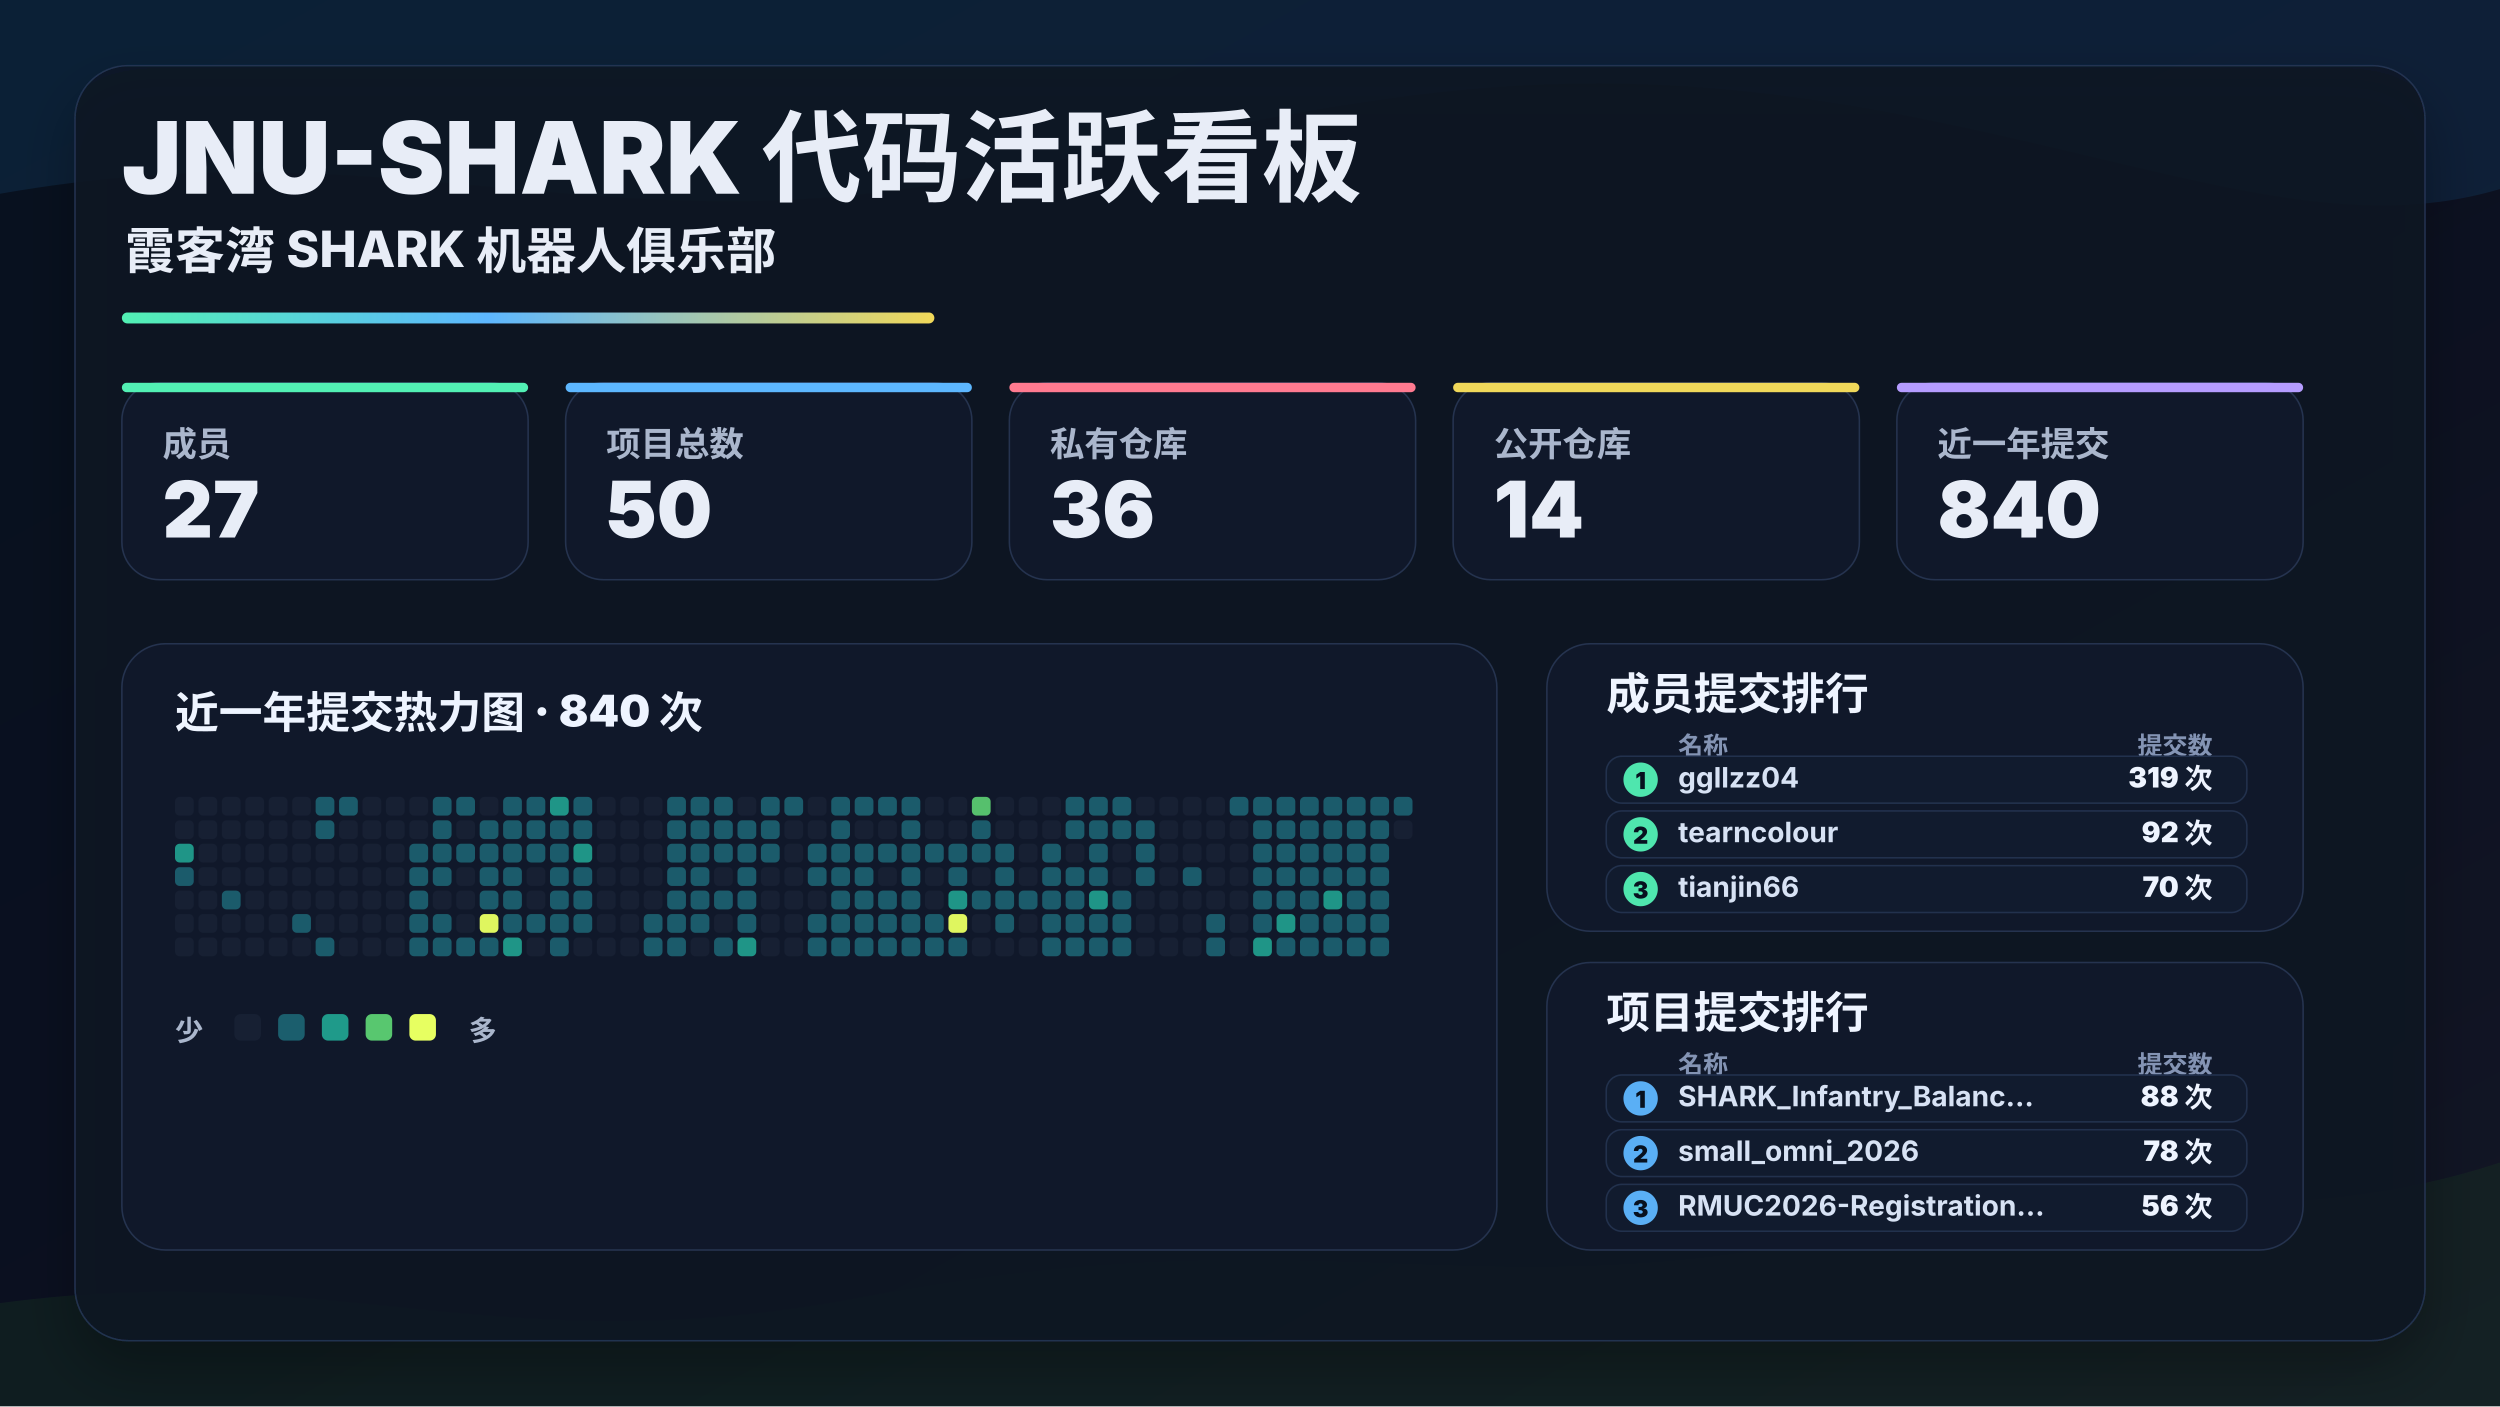
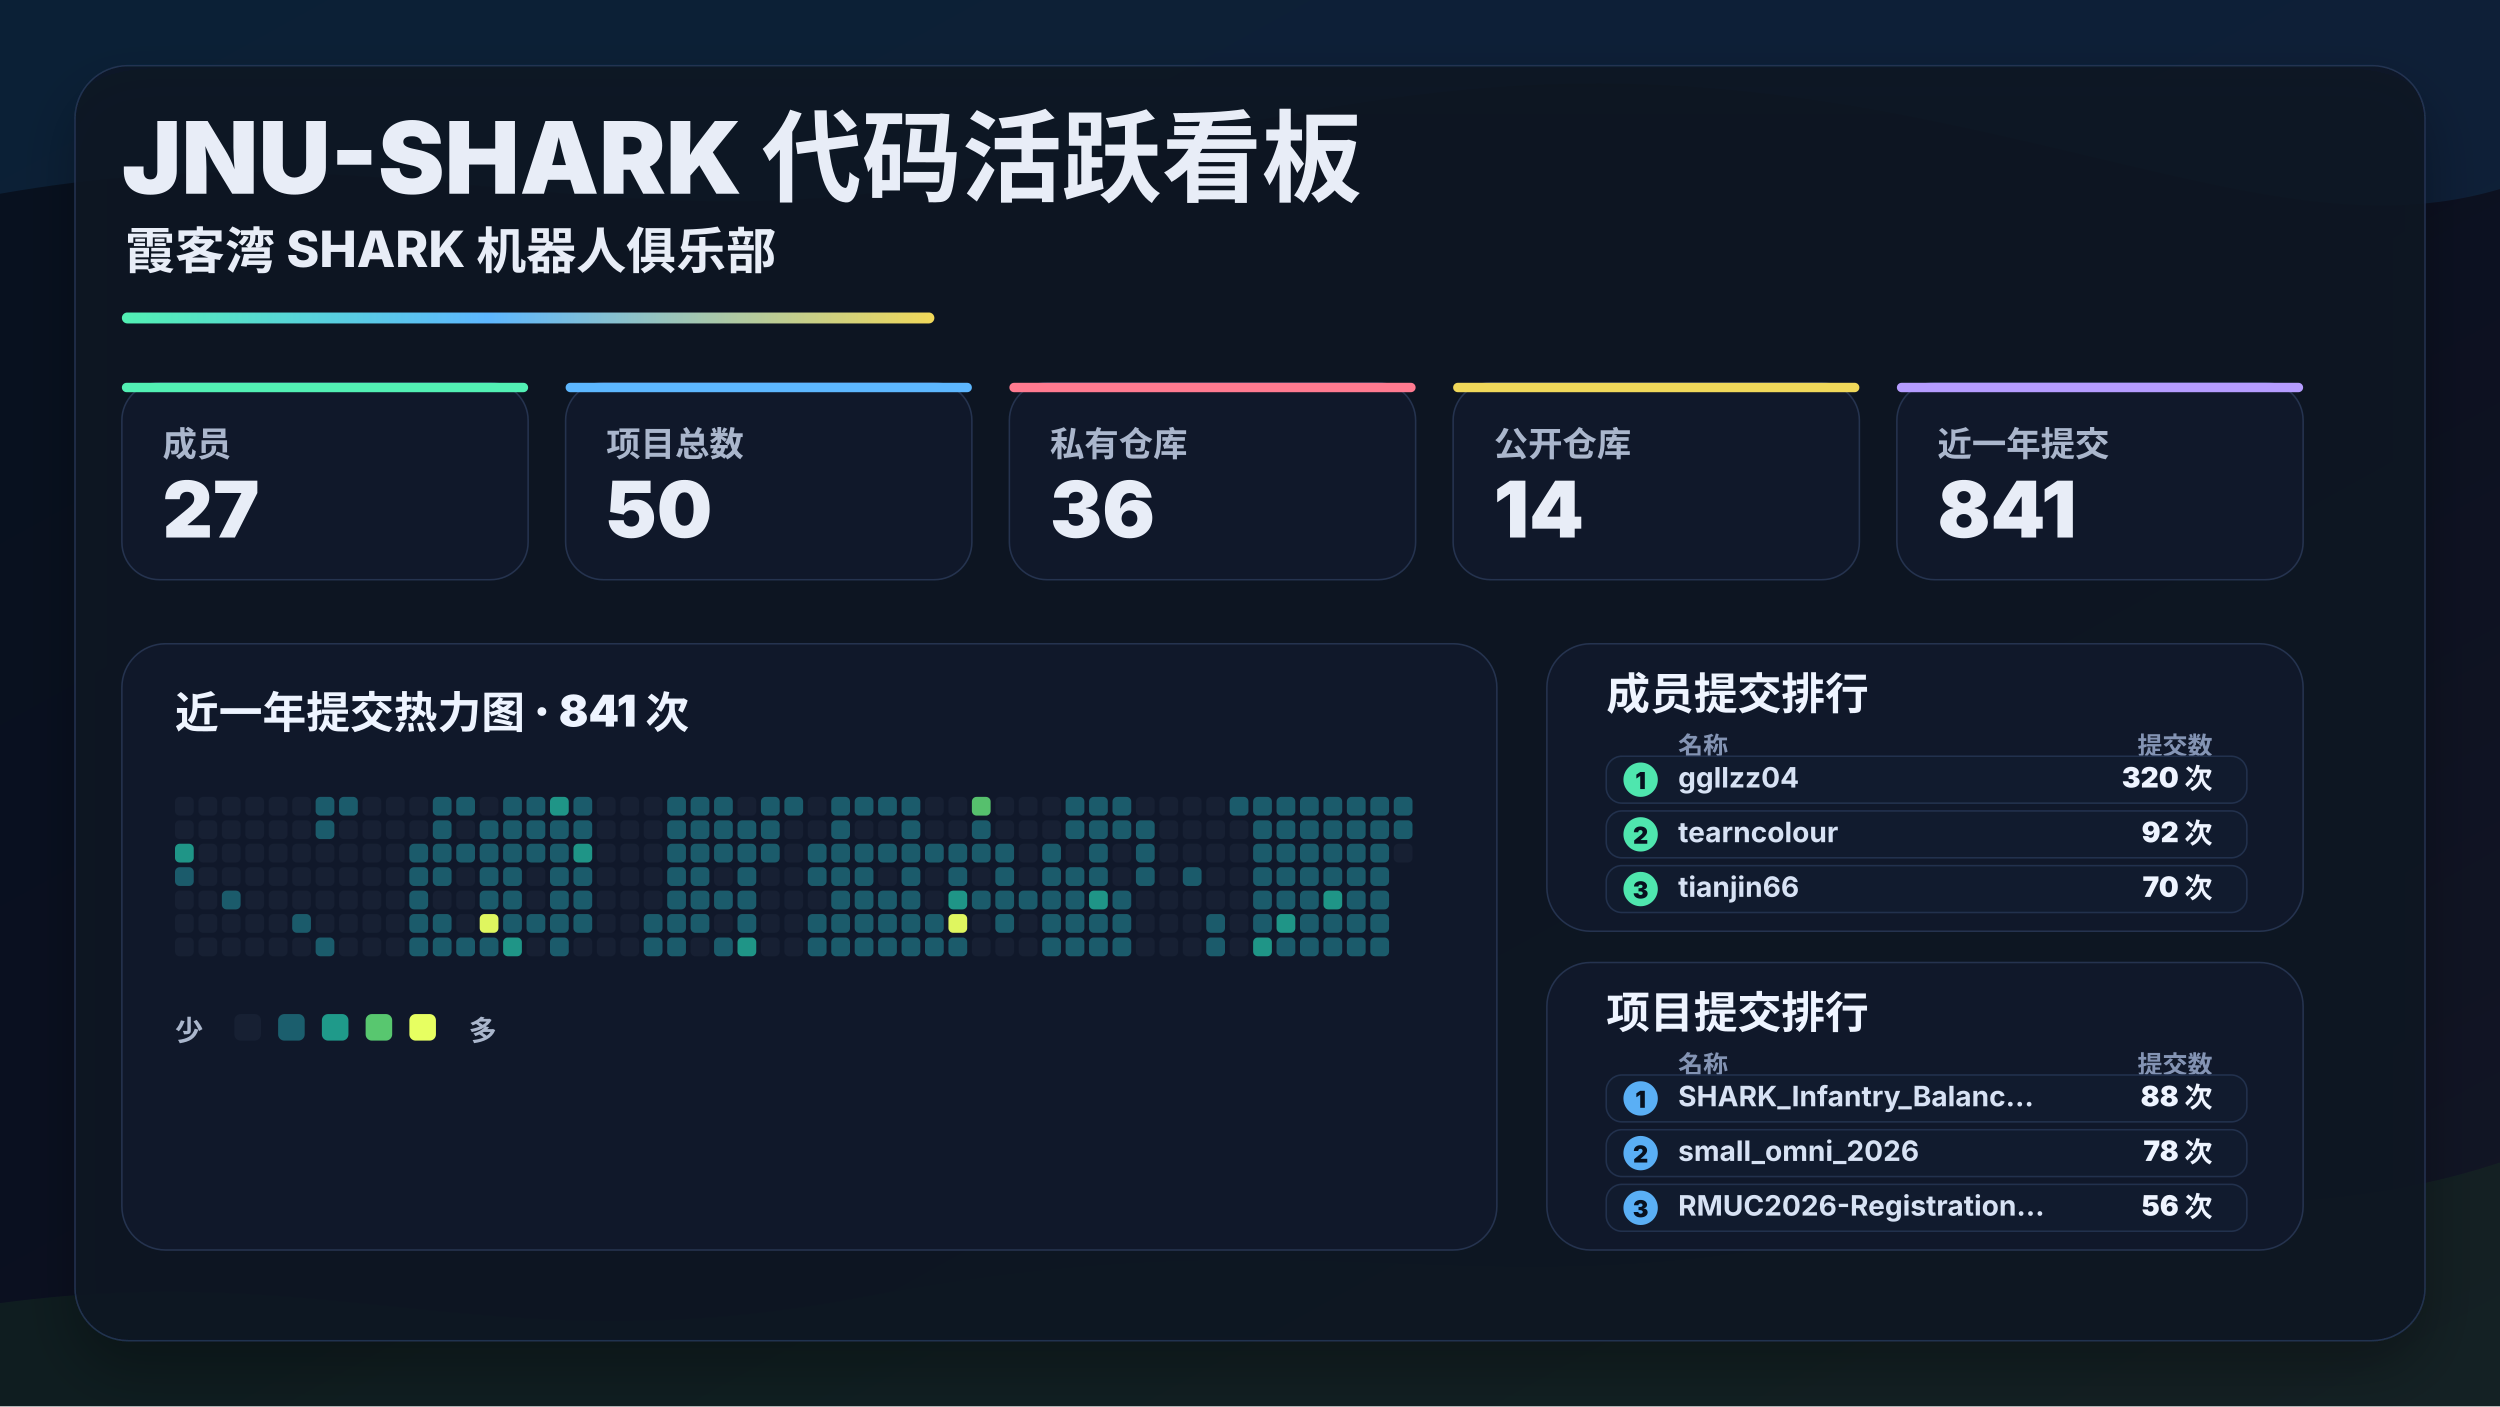
<svg xmlns="http://www.w3.org/2000/svg" width="1600" height="900" viewBox="0 0 1600 900" role="img" aria-labelledby="title desc">
  <defs>
    <linearGradient id="bg" x1="0" y1="0" x2="1" y2="1">
      <stop offset="0" stop-color="#07111f" />
      <stop offset="0.52" stop-color="#0b1020" />
      <stop offset="1" stop-color="#131625" />
    </linearGradient>
    <linearGradient id="hero" x1="0" y1="0" x2="1" y2="0">
      <stop offset="0" stop-color="#52f0b4" />
      <stop offset="0.45" stop-color="#5db7ff" />
      <stop offset="1" stop-color="#f0d85a" />
    </linearGradient>
    <filter id="softShadow" x="-10%" y="-10%" width="120%" height="120%">
      <feDropShadow dx="0" dy="18" stdDeviation="18" flood-color="#000000" flood-opacity="0.32" />
    </filter>
  </defs>
  <style>
    text { font-family: Inter, ui-sans-serif, system-ui, -apple-system, BlinkMacSystemFont, "Segoe UI", "PingFang SC", "Microsoft YaHei", sans-serif; fill: #e8edf7; }
    .title { font-size: 64px; font-weight: 900; letter-spacing: 0; }
    .subtitle { font-size: 32px; font-weight: 780; fill: #e8edf7; }
    .label { font-size: 22px; fill: #aab6cc; font-weight: 760; }
    .stat { font-size: 50px; font-weight: 900; }
    .section-title { font-size: 28px; font-weight: 860; fill: #eef4ff; }
    .table-head { font-size: 16px; fill: #8494b4; font-weight: 720; }
    .row-name { font-size: 18px; fill: #d7e2f4; font-weight: 720; }
    .row-value { font-size: 18px; fill: #eef4ff; font-weight: 860; }
    .rank { font-size: 15px; fill: #07111f; font-weight: 900; }
    .tiny { font-size: 18px; fill: #aab6cc; font-weight: 620; }
  </style>
  <rect width="1600" height="900" fill="url(#bg)" />
  <path d="M0 124 C250 80 385 160 620 114 C860 67 982 28 1220 74 C1392 108 1495 152 1600 121 L1600 0 L0 0 Z" fill="#12385c" opacity="0.38" />
  <path d="M0 834 C216 805 318 875 553 830 C835 776 935 837 1160 794 C1350 758 1464 789 1600 744 L1600 900 L0 900 Z" fill="#173622" opacity="0.36" />
  <g filter="url(#softShadow)">
    <rect x="48" y="42" width="1504" height="816" rx="34" fill="#0b1324" opacity="0.88" stroke="#263654" />
  </g>
  <text x="78" y="124" class="title">JNU-SHARK 代码活跃看板</text>
  <text x="80" y="172" class="subtitle">霞客湾 SHARK 机器人俱乐部</text>
  <rect x="78" y="200" width="520" height="7" rx="3.5" fill="url(#hero)" />
  <g>
    <rect x="78" y="245" width="260" height="126" rx="24" fill="#10182a" stroke="#25334f" />
    <rect x="78" y="245" width="260" height="6" rx="3" fill="#52f0b4" />
    <text x="104" y="292" class="label">成员</text>
    <text x="104" y="344" class="stat">27</text>
  </g>
  <g>
    <rect x="362" y="245" width="260" height="126" rx="24" fill="#10182a" stroke="#25334f" />
    <rect x="362" y="245" width="260" height="6" rx="3" fill="#5db7ff" />
    <text x="388" y="292" class="label">项目总数</text>
    <text x="388" y="344" class="stat">50</text>
  </g>
  <g>
    <rect x="646" y="245" width="260" height="126" rx="24" fill="#10182a" stroke="#25334f" />
    <rect x="646" y="245" width="260" height="6" rx="3" fill="#ff7a90" />
    <text x="672" y="292" class="label">私有仓库</text>
    <text x="672" y="344" class="stat">36</text>
  </g>
  <g>
    <rect x="930" y="245" width="260" height="126" rx="24" fill="#10182a" stroke="#25334f" />
    <rect x="930" y="245" width="260" height="6" rx="3" fill="#f0d85a" />
    <text x="956" y="292" class="label">公开仓库</text>
    <text x="956" y="344" class="stat">14</text>
  </g>
  <g>
    <rect x="1214" y="245" width="260" height="126" rx="24" fill="#10182a" stroke="#25334f" />
    <rect x="1214" y="245" width="260" height="6" rx="3" fill="#b59cff" />
    <text x="1240" y="292" class="label">近一年提交</text>
-     <text x="1240" y="344" class="stat">840</text>
+     <text x="1240" y="344" class="stat">841</text>
  </g>
  <rect x="78" y="412" width="880" height="388" rx="28" fill="#10182a" stroke="#25334f" />
-   <text x="112" y="466" class="section-title">近一年提交热力图 · 840 次</text>
+   <text x="112" y="466" class="section-title">近一年提交热力图 · 841 次</text>
  <rect x="112" y="510" width="12" height="12" rx="3" fill="#172033" opacity="0.96" />
  <rect x="112" y="525" width="12" height="12" rx="3" fill="#172033" opacity="0.96" />
  <rect x="112" y="540" width="12" height="12" rx="3" fill="#1f9a8a" opacity="0.96" />
  <rect x="112" y="555" width="12" height="12" rx="3" fill="#1b5e6d" opacity="0.96" />
  <rect x="112" y="570" width="12" height="12" rx="3" fill="#172033" opacity="0.96" />
  <rect x="112" y="585" width="12" height="12" rx="3" fill="#172033" opacity="0.96" />
  <rect x="112" y="600" width="12" height="12" rx="3" fill="#172033" opacity="0.96" />
  <rect x="127" y="510" width="12" height="12" rx="3" fill="#172033" opacity="0.96" />
  <rect x="127" y="525" width="12" height="12" rx="3" fill="#172033" opacity="0.96" />
  <rect x="127" y="540" width="12" height="12" rx="3" fill="#172033" opacity="0.96" />
  <rect x="127" y="555" width="12" height="12" rx="3" fill="#172033" opacity="0.96" />
  <rect x="127" y="570" width="12" height="12" rx="3" fill="#172033" opacity="0.96" />
  <rect x="127" y="585" width="12" height="12" rx="3" fill="#172033" opacity="0.96" />
  <rect x="127" y="600" width="12" height="12" rx="3" fill="#172033" opacity="0.96" />
  <rect x="142" y="510" width="12" height="12" rx="3" fill="#172033" opacity="0.96" />
  <rect x="142" y="525" width="12" height="12" rx="3" fill="#172033" opacity="0.96" />
  <rect x="142" y="540" width="12" height="12" rx="3" fill="#172033" opacity="0.96" />
  <rect x="142" y="555" width="12" height="12" rx="3" fill="#172033" opacity="0.96" />
  <rect x="142" y="570" width="12" height="12" rx="3" fill="#1b5e6d" opacity="0.96" />
  <rect x="142" y="585" width="12" height="12" rx="3" fill="#172033" opacity="0.96" />
  <rect x="142" y="600" width="12" height="12" rx="3" fill="#172033" opacity="0.96" />
  <rect x="157" y="510" width="12" height="12" rx="3" fill="#172033" opacity="0.96" />
  <rect x="157" y="525" width="12" height="12" rx="3" fill="#172033" opacity="0.96" />
  <rect x="157" y="540" width="12" height="12" rx="3" fill="#172033" opacity="0.96" />
  <rect x="157" y="555" width="12" height="12" rx="3" fill="#172033" opacity="0.96" />
  <rect x="157" y="570" width="12" height="12" rx="3" fill="#172033" opacity="0.96" />
  <rect x="157" y="585" width="12" height="12" rx="3" fill="#172033" opacity="0.96" />
  <rect x="157" y="600" width="12" height="12" rx="3" fill="#172033" opacity="0.96" />
  <rect x="172" y="510" width="12" height="12" rx="3" fill="#172033" opacity="0.96" />
  <rect x="172" y="525" width="12" height="12" rx="3" fill="#172033" opacity="0.96" />
  <rect x="172" y="540" width="12" height="12" rx="3" fill="#172033" opacity="0.96" />
  <rect x="172" y="555" width="12" height="12" rx="3" fill="#172033" opacity="0.96" />
  <rect x="172" y="570" width="12" height="12" rx="3" fill="#172033" opacity="0.96" />
  <rect x="172" y="585" width="12" height="12" rx="3" fill="#172033" opacity="0.96" />
  <rect x="172" y="600" width="12" height="12" rx="3" fill="#172033" opacity="0.96" />
  <rect x="187" y="510" width="12" height="12" rx="3" fill="#172033" opacity="0.96" />
  <rect x="187" y="525" width="12" height="12" rx="3" fill="#172033" opacity="0.96" />
  <rect x="187" y="540" width="12" height="12" rx="3" fill="#172033" opacity="0.96" />
  <rect x="187" y="555" width="12" height="12" rx="3" fill="#172033" opacity="0.96" />
  <rect x="187" y="570" width="12" height="12" rx="3" fill="#172033" opacity="0.96" />
  <rect x="187" y="585" width="12" height="12" rx="3" fill="#1b5e6d" opacity="0.96" />
  <rect x="187" y="600" width="12" height="12" rx="3" fill="#172033" opacity="0.96" />
  <rect x="202" y="510" width="12" height="12" rx="3" fill="#1b5e6d" opacity="0.96" />
  <rect x="202" y="525" width="12" height="12" rx="3" fill="#1b5e6d" opacity="0.96" />
  <rect x="202" y="540" width="12" height="12" rx="3" fill="#172033" opacity="0.96" />
  <rect x="202" y="555" width="12" height="12" rx="3" fill="#172033" opacity="0.96" />
  <rect x="202" y="570" width="12" height="12" rx="3" fill="#172033" opacity="0.96" />
  <rect x="202" y="585" width="12" height="12" rx="3" fill="#172033" opacity="0.96" />
  <rect x="202" y="600" width="12" height="12" rx="3" fill="#1b5e6d" opacity="0.96" />
  <rect x="217" y="510" width="12" height="12" rx="3" fill="#1b5e6d" opacity="0.96" />
  <rect x="217" y="525" width="12" height="12" rx="3" fill="#172033" opacity="0.96" />
  <rect x="217" y="540" width="12" height="12" rx="3" fill="#172033" opacity="0.96" />
  <rect x="217" y="555" width="12" height="12" rx="3" fill="#172033" opacity="0.96" />
  <rect x="217" y="570" width="12" height="12" rx="3" fill="#172033" opacity="0.96" />
  <rect x="217" y="585" width="12" height="12" rx="3" fill="#172033" opacity="0.96" />
  <rect x="217" y="600" width="12" height="12" rx="3" fill="#172033" opacity="0.96" />
  <rect x="232" y="510" width="12" height="12" rx="3" fill="#172033" opacity="0.96" />
  <rect x="232" y="525" width="12" height="12" rx="3" fill="#172033" opacity="0.96" />
  <rect x="232" y="540" width="12" height="12" rx="3" fill="#172033" opacity="0.96" />
  <rect x="232" y="555" width="12" height="12" rx="3" fill="#172033" opacity="0.96" />
  <rect x="232" y="570" width="12" height="12" rx="3" fill="#172033" opacity="0.96" />
  <rect x="232" y="585" width="12" height="12" rx="3" fill="#172033" opacity="0.96" />
  <rect x="232" y="600" width="12" height="12" rx="3" fill="#172033" opacity="0.96" />
  <rect x="247" y="510" width="12" height="12" rx="3" fill="#172033" opacity="0.96" />
  <rect x="247" y="525" width="12" height="12" rx="3" fill="#172033" opacity="0.96" />
  <rect x="247" y="540" width="12" height="12" rx="3" fill="#172033" opacity="0.96" />
  <rect x="247" y="555" width="12" height="12" rx="3" fill="#172033" opacity="0.96" />
  <rect x="247" y="570" width="12" height="12" rx="3" fill="#172033" opacity="0.96" />
  <rect x="247" y="585" width="12" height="12" rx="3" fill="#172033" opacity="0.96" />
  <rect x="247" y="600" width="12" height="12" rx="3" fill="#172033" opacity="0.96" />
  <rect x="262" y="510" width="12" height="12" rx="3" fill="#172033" opacity="0.96" />
  <rect x="262" y="525" width="12" height="12" rx="3" fill="#172033" opacity="0.96" />
  <rect x="262" y="540" width="12" height="12" rx="3" fill="#1b5e6d" opacity="0.96" />
  <rect x="262" y="555" width="12" height="12" rx="3" fill="#1b5e6d" opacity="0.96" />
  <rect x="262" y="570" width="12" height="12" rx="3" fill="#1b5e6d" opacity="0.96" />
  <rect x="262" y="585" width="12" height="12" rx="3" fill="#1b5e6d" opacity="0.96" />
  <rect x="262" y="600" width="12" height="12" rx="3" fill="#1b5e6d" opacity="0.96" />
  <rect x="277" y="510" width="12" height="12" rx="3" fill="#1b5e6d" opacity="0.96" />
  <rect x="277" y="525" width="12" height="12" rx="3" fill="#1b5e6d" opacity="0.96" />
  <rect x="277" y="540" width="12" height="12" rx="3" fill="#1b5e6d" opacity="0.96" />
  <rect x="277" y="555" width="12" height="12" rx="3" fill="#1b5e6d" opacity="0.96" />
  <rect x="277" y="570" width="12" height="12" rx="3" fill="#172033" opacity="0.96" />
  <rect x="277" y="585" width="12" height="12" rx="3" fill="#1b5e6d" opacity="0.96" />
  <rect x="277" y="600" width="12" height="12" rx="3" fill="#1b5e6d" opacity="0.96" />
  <rect x="292" y="510" width="12" height="12" rx="3" fill="#1b5e6d" opacity="0.96" />
  <rect x="292" y="525" width="12" height="12" rx="3" fill="#172033" opacity="0.96" />
  <rect x="292" y="540" width="12" height="12" rx="3" fill="#1b5e6d" opacity="0.96" />
  <rect x="292" y="555" width="12" height="12" rx="3" fill="#172033" opacity="0.96" />
  <rect x="292" y="570" width="12" height="12" rx="3" fill="#172033" opacity="0.96" />
  <rect x="292" y="585" width="12" height="12" rx="3" fill="#172033" opacity="0.96" />
  <rect x="292" y="600" width="12" height="12" rx="3" fill="#1b5e6d" opacity="0.96" />
  <rect x="307" y="510" width="12" height="12" rx="3" fill="#172033" opacity="0.96" />
  <rect x="307" y="525" width="12" height="12" rx="3" fill="#1b5e6d" opacity="0.96" />
  <rect x="307" y="540" width="12" height="12" rx="3" fill="#1b5e6d" opacity="0.96" />
  <rect x="307" y="555" width="12" height="12" rx="3" fill="#1b5e6d" opacity="0.96" />
  <rect x="307" y="570" width="12" height="12" rx="3" fill="#1b5e6d" opacity="0.96" />
  <rect x="307" y="585" width="12" height="12" rx="3" fill="#e7ff61" opacity="0.96" />
  <rect x="307" y="600" width="12" height="12" rx="3" fill="#1b5e6d" opacity="0.96" />
  <rect x="322" y="510" width="12" height="12" rx="3" fill="#1b5e6d" opacity="0.96" />
  <rect x="322" y="525" width="12" height="12" rx="3" fill="#1b5e6d" opacity="0.96" />
  <rect x="322" y="540" width="12" height="12" rx="3" fill="#1b5e6d" opacity="0.96" />
  <rect x="322" y="555" width="12" height="12" rx="3" fill="#1b5e6d" opacity="0.96" />
  <rect x="322" y="570" width="12" height="12" rx="3" fill="#1b5e6d" opacity="0.96" />
  <rect x="322" y="585" width="12" height="12" rx="3" fill="#1b5e6d" opacity="0.96" />
  <rect x="322" y="600" width="12" height="12" rx="3" fill="#1f9a8a" opacity="0.96" />
  <rect x="337" y="510" width="12" height="12" rx="3" fill="#1b5e6d" opacity="0.96" />
  <rect x="337" y="525" width="12" height="12" rx="3" fill="#1b5e6d" opacity="0.96" />
  <rect x="337" y="540" width="12" height="12" rx="3" fill="#1b5e6d" opacity="0.96" />
  <rect x="337" y="555" width="12" height="12" rx="3" fill="#172033" opacity="0.96" />
  <rect x="337" y="570" width="12" height="12" rx="3" fill="#172033" opacity="0.96" />
  <rect x="337" y="585" width="12" height="12" rx="3" fill="#1b5e6d" opacity="0.96" />
  <rect x="337" y="600" width="12" height="12" rx="3" fill="#172033" opacity="0.96" />
  <rect x="352" y="510" width="12" height="12" rx="3" fill="#1f9a8a" opacity="0.96" />
  <rect x="352" y="525" width="12" height="12" rx="3" fill="#1b5e6d" opacity="0.96" />
  <rect x="352" y="540" width="12" height="12" rx="3" fill="#1b5e6d" opacity="0.96" />
  <rect x="352" y="555" width="12" height="12" rx="3" fill="#1b5e6d" opacity="0.96" />
  <rect x="352" y="570" width="12" height="12" rx="3" fill="#1b5e6d" opacity="0.96" />
  <rect x="352" y="585" width="12" height="12" rx="3" fill="#1b5e6d" opacity="0.96" />
  <rect x="352" y="600" width="12" height="12" rx="3" fill="#1b5e6d" opacity="0.96" />
  <rect x="367" y="510" width="12" height="12" rx="3" fill="#1b5e6d" opacity="0.96" />
  <rect x="367" y="525" width="12" height="12" rx="3" fill="#1b5e6d" opacity="0.96" />
  <rect x="367" y="540" width="12" height="12" rx="3" fill="#1f9a8a" opacity="0.96" />
  <rect x="367" y="555" width="12" height="12" rx="3" fill="#1b5e6d" opacity="0.96" />
  <rect x="367" y="570" width="12" height="12" rx="3" fill="#1b5e6d" opacity="0.96" />
  <rect x="367" y="585" width="12" height="12" rx="3" fill="#1b5e6d" opacity="0.96" />
  <rect x="367" y="600" width="12" height="12" rx="3" fill="#172033" opacity="0.96" />
  <rect x="382" y="510" width="12" height="12" rx="3" fill="#172033" opacity="0.96" />
  <rect x="382" y="525" width="12" height="12" rx="3" fill="#172033" opacity="0.96" />
  <rect x="382" y="540" width="12" height="12" rx="3" fill="#172033" opacity="0.96" />
  <rect x="382" y="555" width="12" height="12" rx="3" fill="#172033" opacity="0.96" />
  <rect x="382" y="570" width="12" height="12" rx="3" fill="#172033" opacity="0.96" />
  <rect x="382" y="585" width="12" height="12" rx="3" fill="#172033" opacity="0.96" />
  <rect x="382" y="600" width="12" height="12" rx="3" fill="#172033" opacity="0.96" />
  <rect x="397" y="510" width="12" height="12" rx="3" fill="#172033" opacity="0.96" />
  <rect x="397" y="525" width="12" height="12" rx="3" fill="#172033" opacity="0.96" />
  <rect x="397" y="540" width="12" height="12" rx="3" fill="#172033" opacity="0.96" />
  <rect x="397" y="555" width="12" height="12" rx="3" fill="#172033" opacity="0.96" />
  <rect x="397" y="570" width="12" height="12" rx="3" fill="#172033" opacity="0.96" />
  <rect x="397" y="585" width="12" height="12" rx="3" fill="#172033" opacity="0.96" />
  <rect x="397" y="600" width="12" height="12" rx="3" fill="#172033" opacity="0.96" />
  <rect x="412" y="510" width="12" height="12" rx="3" fill="#172033" opacity="0.96" />
  <rect x="412" y="525" width="12" height="12" rx="3" fill="#172033" opacity="0.96" />
  <rect x="412" y="540" width="12" height="12" rx="3" fill="#172033" opacity="0.96" />
  <rect x="412" y="555" width="12" height="12" rx="3" fill="#172033" opacity="0.96" />
  <rect x="412" y="570" width="12" height="12" rx="3" fill="#172033" opacity="0.96" />
  <rect x="412" y="585" width="12" height="12" rx="3" fill="#1b5e6d" opacity="0.96" />
  <rect x="412" y="600" width="12" height="12" rx="3" fill="#1b5e6d" opacity="0.96" />
  <rect x="427" y="510" width="12" height="12" rx="3" fill="#1b5e6d" opacity="0.96" />
  <rect x="427" y="525" width="12" height="12" rx="3" fill="#1b5e6d" opacity="0.96" />
  <rect x="427" y="540" width="12" height="12" rx="3" fill="#1b5e6d" opacity="0.96" />
  <rect x="427" y="555" width="12" height="12" rx="3" fill="#1b5e6d" opacity="0.96" />
  <rect x="427" y="570" width="12" height="12" rx="3" fill="#1b5e6d" opacity="0.96" />
  <rect x="427" y="585" width="12" height="12" rx="3" fill="#1b5e6d" opacity="0.96" />
  <rect x="427" y="600" width="12" height="12" rx="3" fill="#1b5e6d" opacity="0.96" />
  <rect x="442" y="510" width="12" height="12" rx="3" fill="#1b5e6d" opacity="0.96" />
  <rect x="442" y="525" width="12" height="12" rx="3" fill="#1b5e6d" opacity="0.96" />
  <rect x="442" y="540" width="12" height="12" rx="3" fill="#1b5e6d" opacity="0.96" />
  <rect x="442" y="555" width="12" height="12" rx="3" fill="#1b5e6d" opacity="0.96" />
  <rect x="442" y="570" width="12" height="12" rx="3" fill="#1b5e6d" opacity="0.96" />
  <rect x="442" y="585" width="12" height="12" rx="3" fill="#1b5e6d" opacity="0.96" />
  <rect x="442" y="600" width="12" height="12" rx="3" fill="#172033" opacity="0.96" />
  <rect x="457" y="510" width="12" height="12" rx="3" fill="#1b5e6d" opacity="0.96" />
  <rect x="457" y="525" width="12" height="12" rx="3" fill="#1b5e6d" opacity="0.96" />
  <rect x="457" y="540" width="12" height="12" rx="3" fill="#1b5e6d" opacity="0.96" />
  <rect x="457" y="555" width="12" height="12" rx="3" fill="#172033" opacity="0.96" />
  <rect x="457" y="570" width="12" height="12" rx="3" fill="#1b5e6d" opacity="0.96" />
  <rect x="457" y="585" width="12" height="12" rx="3" fill="#172033" opacity="0.96" />
  <rect x="457" y="600" width="12" height="12" rx="3" fill="#1b5e6d" opacity="0.96" />
  <rect x="472" y="510" width="12" height="12" rx="3" fill="#172033" opacity="0.96" />
  <rect x="472" y="525" width="12" height="12" rx="3" fill="#1b5e6d" opacity="0.96" />
  <rect x="472" y="540" width="12" height="12" rx="3" fill="#1b5e6d" opacity="0.96" />
  <rect x="472" y="555" width="12" height="12" rx="3" fill="#1b5e6d" opacity="0.96" />
  <rect x="472" y="570" width="12" height="12" rx="3" fill="#1b5e6d" opacity="0.96" />
  <rect x="472" y="585" width="12" height="12" rx="3" fill="#1b5e6d" opacity="0.96" />
  <rect x="472" y="600" width="12" height="12" rx="3" fill="#1f9a8a" opacity="0.96" />
  <rect x="487" y="510" width="12" height="12" rx="3" fill="#1b5e6d" opacity="0.96" />
  <rect x="487" y="525" width="12" height="12" rx="3" fill="#1b5e6d" opacity="0.96" />
  <rect x="487" y="540" width="12" height="12" rx="3" fill="#1b5e6d" opacity="0.96" />
  <rect x="487" y="555" width="12" height="12" rx="3" fill="#172033" opacity="0.96" />
  <rect x="487" y="570" width="12" height="12" rx="3" fill="#172033" opacity="0.96" />
  <rect x="487" y="585" width="12" height="12" rx="3" fill="#172033" opacity="0.96" />
  <rect x="487" y="600" width="12" height="12" rx="3" fill="#172033" opacity="0.96" />
  <rect x="502" y="510" width="12" height="12" rx="3" fill="#1b5e6d" opacity="0.96" />
  <rect x="502" y="525" width="12" height="12" rx="3" fill="#172033" opacity="0.96" />
  <rect x="502" y="540" width="12" height="12" rx="3" fill="#172033" opacity="0.96" />
  <rect x="502" y="555" width="12" height="12" rx="3" fill="#172033" opacity="0.96" />
  <rect x="502" y="570" width="12" height="12" rx="3" fill="#172033" opacity="0.96" />
  <rect x="502" y="585" width="12" height="12" rx="3" fill="#172033" opacity="0.96" />
  <rect x="502" y="600" width="12" height="12" rx="3" fill="#172033" opacity="0.96" />
  <rect x="517" y="510" width="12" height="12" rx="3" fill="#172033" opacity="0.96" />
  <rect x="517" y="525" width="12" height="12" rx="3" fill="#172033" opacity="0.96" />
  <rect x="517" y="540" width="12" height="12" rx="3" fill="#1b5e6d" opacity="0.96" />
  <rect x="517" y="555" width="12" height="12" rx="3" fill="#1b5e6d" opacity="0.96" />
  <rect x="517" y="570" width="12" height="12" rx="3" fill="#172033" opacity="0.96" />
  <rect x="517" y="585" width="12" height="12" rx="3" fill="#1b5e6d" opacity="0.96" />
  <rect x="517" y="600" width="12" height="12" rx="3" fill="#1b5e6d" opacity="0.96" />
  <rect x="532" y="510" width="12" height="12" rx="3" fill="#1b5e6d" opacity="0.96" />
  <rect x="532" y="525" width="12" height="12" rx="3" fill="#1b5e6d" opacity="0.96" />
  <rect x="532" y="540" width="12" height="12" rx="3" fill="#1b5e6d" opacity="0.96" />
  <rect x="532" y="555" width="12" height="12" rx="3" fill="#1b5e6d" opacity="0.96" />
  <rect x="532" y="570" width="12" height="12" rx="3" fill="#1b5e6d" opacity="0.96" />
  <rect x="532" y="585" width="12" height="12" rx="3" fill="#1b5e6d" opacity="0.96" />
  <rect x="532" y="600" width="12" height="12" rx="3" fill="#1b5e6d" opacity="0.96" />
  <rect x="547" y="510" width="12" height="12" rx="3" fill="#1b5e6d" opacity="0.96" />
  <rect x="547" y="525" width="12" height="12" rx="3" fill="#172033" opacity="0.96" />
  <rect x="547" y="540" width="12" height="12" rx="3" fill="#1b5e6d" opacity="0.96" />
  <rect x="547" y="555" width="12" height="12" rx="3" fill="#1b5e6d" opacity="0.96" />
  <rect x="547" y="570" width="12" height="12" rx="3" fill="#1b5e6d" opacity="0.96" />
  <rect x="547" y="585" width="12" height="12" rx="3" fill="#1b5e6d" opacity="0.96" />
  <rect x="547" y="600" width="12" height="12" rx="3" fill="#1b5e6d" opacity="0.96" />
  <rect x="562" y="510" width="12" height="12" rx="3" fill="#1b5e6d" opacity="0.96" />
  <rect x="562" y="525" width="12" height="12" rx="3" fill="#172033" opacity="0.96" />
  <rect x="562" y="540" width="12" height="12" rx="3" fill="#1b5e6d" opacity="0.96" />
  <rect x="562" y="555" width="12" height="12" rx="3" fill="#172033" opacity="0.96" />
  <rect x="562" y="570" width="12" height="12" rx="3" fill="#1b5e6d" opacity="0.96" />
  <rect x="562" y="585" width="12" height="12" rx="3" fill="#1b5e6d" opacity="0.96" />
  <rect x="562" y="600" width="12" height="12" rx="3" fill="#1b5e6d" opacity="0.96" />
  <rect x="577" y="510" width="12" height="12" rx="3" fill="#1b5e6d" opacity="0.96" />
  <rect x="577" y="525" width="12" height="12" rx="3" fill="#1b5e6d" opacity="0.96" />
  <rect x="577" y="540" width="12" height="12" rx="3" fill="#1b5e6d" opacity="0.96" />
  <rect x="577" y="555" width="12" height="12" rx="3" fill="#1b5e6d" opacity="0.96" />
  <rect x="577" y="570" width="12" height="12" rx="3" fill="#1b5e6d" opacity="0.96" />
  <rect x="577" y="585" width="12" height="12" rx="3" fill="#1b5e6d" opacity="0.96" />
  <rect x="577" y="600" width="12" height="12" rx="3" fill="#1b5e6d" opacity="0.96" />
  <rect x="592" y="510" width="12" height="12" rx="3" fill="#172033" opacity="0.96" />
  <rect x="592" y="525" width="12" height="12" rx="3" fill="#172033" opacity="0.96" />
  <rect x="592" y="540" width="12" height="12" rx="3" fill="#1b5e6d" opacity="0.96" />
  <rect x="592" y="555" width="12" height="12" rx="3" fill="#172033" opacity="0.96" />
  <rect x="592" y="570" width="12" height="12" rx="3" fill="#172033" opacity="0.96" />
  <rect x="592" y="585" width="12" height="12" rx="3" fill="#1b5e6d" opacity="0.96" />
  <rect x="592" y="600" width="12" height="12" rx="3" fill="#1b5e6d" opacity="0.96" />
  <rect x="607" y="510" width="12" height="12" rx="3" fill="#172033" opacity="0.96" />
  <rect x="607" y="525" width="12" height="12" rx="3" fill="#172033" opacity="0.96" />
  <rect x="607" y="540" width="12" height="12" rx="3" fill="#1b5e6d" opacity="0.96" />
  <rect x="607" y="555" width="12" height="12" rx="3" fill="#1b5e6d" opacity="0.96" />
  <rect x="607" y="570" width="12" height="12" rx="3" fill="#1f9a8a" opacity="0.96" />
  <rect x="607" y="585" width="12" height="12" rx="3" fill="#e7ff61" opacity="0.96" />
  <rect x="607" y="600" width="12" height="12" rx="3" fill="#1b5e6d" opacity="0.96" />
  <rect x="622" y="510" width="12" height="12" rx="3" fill="#58c76f" opacity="0.96" />
  <rect x="622" y="525" width="12" height="12" rx="3" fill="#1b5e6d" opacity="0.96" />
  <rect x="622" y="540" width="12" height="12" rx="3" fill="#1b5e6d" opacity="0.96" />
  <rect x="622" y="555" width="12" height="12" rx="3" fill="#172033" opacity="0.96" />
  <rect x="622" y="570" width="12" height="12" rx="3" fill="#1b5e6d" opacity="0.96" />
  <rect x="622" y="585" width="12" height="12" rx="3" fill="#172033" opacity="0.96" />
  <rect x="622" y="600" width="12" height="12" rx="3" fill="#172033" opacity="0.96" />
  <rect x="637" y="510" width="12" height="12" rx="3" fill="#172033" opacity="0.96" />
  <rect x="637" y="525" width="12" height="12" rx="3" fill="#172033" opacity="0.96" />
  <rect x="637" y="540" width="12" height="12" rx="3" fill="#1b5e6d" opacity="0.96" />
  <rect x="637" y="555" width="12" height="12" rx="3" fill="#1b5e6d" opacity="0.96" />
  <rect x="637" y="570" width="12" height="12" rx="3" fill="#1b5e6d" opacity="0.96" />
  <rect x="637" y="585" width="12" height="12" rx="3" fill="#1b5e6d" opacity="0.96" />
  <rect x="637" y="600" width="12" height="12" rx="3" fill="#172033" opacity="0.96" />
  <rect x="652" y="510" width="12" height="12" rx="3" fill="#172033" opacity="0.96" />
  <rect x="652" y="525" width="12" height="12" rx="3" fill="#172033" opacity="0.96" />
  <rect x="652" y="540" width="12" height="12" rx="3" fill="#172033" opacity="0.96" />
  <rect x="652" y="555" width="12" height="12" rx="3" fill="#172033" opacity="0.96" />
  <rect x="652" y="570" width="12" height="12" rx="3" fill="#1b5e6d" opacity="0.96" />
  <rect x="652" y="585" width="12" height="12" rx="3" fill="#172033" opacity="0.96" />
  <rect x="652" y="600" width="12" height="12" rx="3" fill="#172033" opacity="0.96" />
  <rect x="667" y="510" width="12" height="12" rx="3" fill="#172033" opacity="0.96" />
  <rect x="667" y="525" width="12" height="12" rx="3" fill="#172033" opacity="0.96" />
  <rect x="667" y="540" width="12" height="12" rx="3" fill="#1b5e6d" opacity="0.96" />
  <rect x="667" y="555" width="12" height="12" rx="3" fill="#1b5e6d" opacity="0.96" />
  <rect x="667" y="570" width="12" height="12" rx="3" fill="#1b5e6d" opacity="0.96" />
  <rect x="667" y="585" width="12" height="12" rx="3" fill="#1b5e6d" opacity="0.96" />
  <rect x="667" y="600" width="12" height="12" rx="3" fill="#1b5e6d" opacity="0.96" />
  <rect x="682" y="510" width="12" height="12" rx="3" fill="#1b5e6d" opacity="0.96" />
  <rect x="682" y="525" width="12" height="12" rx="3" fill="#1b5e6d" opacity="0.96" />
  <rect x="682" y="540" width="12" height="12" rx="3" fill="#172033" opacity="0.96" />
  <rect x="682" y="555" width="12" height="12" rx="3" fill="#1b5e6d" opacity="0.96" />
  <rect x="682" y="570" width="12" height="12" rx="3" fill="#1b5e6d" opacity="0.96" />
  <rect x="682" y="585" width="12" height="12" rx="3" fill="#1b5e6d" opacity="0.96" />
  <rect x="682" y="600" width="12" height="12" rx="3" fill="#1b5e6d" opacity="0.96" />
  <rect x="697" y="510" width="12" height="12" rx="3" fill="#1b5e6d" opacity="0.96" />
  <rect x="697" y="525" width="12" height="12" rx="3" fill="#1b5e6d" opacity="0.96" />
  <rect x="697" y="540" width="12" height="12" rx="3" fill="#1b5e6d" opacity="0.96" />
  <rect x="697" y="555" width="12" height="12" rx="3" fill="#1b5e6d" opacity="0.96" />
  <rect x="697" y="570" width="12" height="12" rx="3" fill="#1f9a8a" opacity="0.96" />
  <rect x="697" y="585" width="12" height="12" rx="3" fill="#1b5e6d" opacity="0.96" />
  <rect x="697" y="600" width="12" height="12" rx="3" fill="#1b5e6d" opacity="0.96" />
  <rect x="712" y="510" width="12" height="12" rx="3" fill="#1b5e6d" opacity="0.96" />
  <rect x="712" y="525" width="12" height="12" rx="3" fill="#1b5e6d" opacity="0.96" />
  <rect x="712" y="540" width="12" height="12" rx="3" fill="#172033" opacity="0.96" />
  <rect x="712" y="555" width="12" height="12" rx="3" fill="#172033" opacity="0.96" />
  <rect x="712" y="570" width="12" height="12" rx="3" fill="#1b5e6d" opacity="0.96" />
  <rect x="712" y="585" width="12" height="12" rx="3" fill="#1b5e6d" opacity="0.96" />
  <rect x="712" y="600" width="12" height="12" rx="3" fill="#1b5e6d" opacity="0.96" />
  <rect x="727" y="510" width="12" height="12" rx="3" fill="#172033" opacity="0.96" />
  <rect x="727" y="525" width="12" height="12" rx="3" fill="#1b5e6d" opacity="0.96" />
  <rect x="727" y="540" width="12" height="12" rx="3" fill="#1b5e6d" opacity="0.96" />
  <rect x="727" y="555" width="12" height="12" rx="3" fill="#1b5e6d" opacity="0.96" />
  <rect x="727" y="570" width="12" height="12" rx="3" fill="#172033" opacity="0.96" />
  <rect x="727" y="585" width="12" height="12" rx="3" fill="#172033" opacity="0.96" />
  <rect x="727" y="600" width="12" height="12" rx="3" fill="#172033" opacity="0.96" />
  <rect x="742" y="510" width="12" height="12" rx="3" fill="#172033" opacity="0.96" />
  <rect x="742" y="525" width="12" height="12" rx="3" fill="#172033" opacity="0.96" />
  <rect x="742" y="540" width="12" height="12" rx="3" fill="#172033" opacity="0.96" />
  <rect x="742" y="555" width="12" height="12" rx="3" fill="#172033" opacity="0.96" />
  <rect x="742" y="570" width="12" height="12" rx="3" fill="#172033" opacity="0.96" />
  <rect x="742" y="585" width="12" height="12" rx="3" fill="#172033" opacity="0.96" />
  <rect x="742" y="600" width="12" height="12" rx="3" fill="#172033" opacity="0.96" />
  <rect x="757" y="510" width="12" height="12" rx="3" fill="#172033" opacity="0.96" />
  <rect x="757" y="525" width="12" height="12" rx="3" fill="#172033" opacity="0.96" />
  <rect x="757" y="540" width="12" height="12" rx="3" fill="#172033" opacity="0.96" />
  <rect x="757" y="555" width="12" height="12" rx="3" fill="#1b5e6d" opacity="0.96" />
  <rect x="757" y="570" width="12" height="12" rx="3" fill="#172033" opacity="0.96" />
  <rect x="757" y="585" width="12" height="12" rx="3" fill="#172033" opacity="0.96" />
  <rect x="757" y="600" width="12" height="12" rx="3" fill="#172033" opacity="0.96" />
  <rect x="772" y="510" width="12" height="12" rx="3" fill="#172033" opacity="0.96" />
  <rect x="772" y="525" width="12" height="12" rx="3" fill="#172033" opacity="0.96" />
  <rect x="772" y="540" width="12" height="12" rx="3" fill="#172033" opacity="0.96" />
  <rect x="772" y="555" width="12" height="12" rx="3" fill="#172033" opacity="0.96" />
  <rect x="772" y="570" width="12" height="12" rx="3" fill="#172033" opacity="0.96" />
  <rect x="772" y="585" width="12" height="12" rx="3" fill="#1b5e6d" opacity="0.96" />
  <rect x="772" y="600" width="12" height="12" rx="3" fill="#1b5e6d" opacity="0.96" />
  <rect x="787" y="510" width="12" height="12" rx="3" fill="#1b5e6d" opacity="0.96" />
  <rect x="787" y="525" width="12" height="12" rx="3" fill="#172033" opacity="0.96" />
  <rect x="787" y="540" width="12" height="12" rx="3" fill="#172033" opacity="0.96" />
  <rect x="787" y="555" width="12" height="12" rx="3" fill="#172033" opacity="0.96" />
  <rect x="787" y="570" width="12" height="12" rx="3" fill="#172033" opacity="0.96" />
  <rect x="787" y="585" width="12" height="12" rx="3" fill="#172033" opacity="0.96" />
  <rect x="787" y="600" width="12" height="12" rx="3" fill="#172033" opacity="0.96" />
  <rect x="802" y="510" width="12" height="12" rx="3" fill="#1b5e6d" opacity="0.96" />
  <rect x="802" y="525" width="12" height="12" rx="3" fill="#1b5e6d" opacity="0.96" />
  <rect x="802" y="540" width="12" height="12" rx="3" fill="#1b5e6d" opacity="0.96" />
  <rect x="802" y="555" width="12" height="12" rx="3" fill="#1b5e6d" opacity="0.96" />
  <rect x="802" y="570" width="12" height="12" rx="3" fill="#1b5e6d" opacity="0.96" />
  <rect x="802" y="585" width="12" height="12" rx="3" fill="#1b5e6d" opacity="0.96" />
  <rect x="802" y="600" width="12" height="12" rx="3" fill="#1f9a8a" opacity="0.96" />
  <rect x="817" y="510" width="12" height="12" rx="3" fill="#1b5e6d" opacity="0.96" />
  <rect x="817" y="525" width="12" height="12" rx="3" fill="#1b5e6d" opacity="0.96" />
  <rect x="817" y="540" width="12" height="12" rx="3" fill="#1b5e6d" opacity="0.96" />
  <rect x="817" y="555" width="12" height="12" rx="3" fill="#1b5e6d" opacity="0.96" />
  <rect x="817" y="570" width="12" height="12" rx="3" fill="#1b5e6d" opacity="0.96" />
  <rect x="817" y="585" width="12" height="12" rx="3" fill="#1f9a8a" opacity="0.96" />
  <rect x="817" y="600" width="12" height="12" rx="3" fill="#1b5e6d" opacity="0.96" />
  <rect x="832" y="510" width="12" height="12" rx="3" fill="#1b5e6d" opacity="0.96" />
  <rect x="832" y="525" width="12" height="12" rx="3" fill="#1b5e6d" opacity="0.96" />
  <rect x="832" y="540" width="12" height="12" rx="3" fill="#1b5e6d" opacity="0.96" />
  <rect x="832" y="555" width="12" height="12" rx="3" fill="#1b5e6d" opacity="0.96" />
  <rect x="832" y="570" width="12" height="12" rx="3" fill="#1b5e6d" opacity="0.96" />
  <rect x="832" y="585" width="12" height="12" rx="3" fill="#1b5e6d" opacity="0.96" />
  <rect x="832" y="600" width="12" height="12" rx="3" fill="#1b5e6d" opacity="0.96" />
  <rect x="847" y="510" width="12" height="12" rx="3" fill="#1b5e6d" opacity="0.96" />
  <rect x="847" y="525" width="12" height="12" rx="3" fill="#1b5e6d" opacity="0.96" />
  <rect x="847" y="540" width="12" height="12" rx="3" fill="#1b5e6d" opacity="0.96" />
  <rect x="847" y="555" width="12" height="12" rx="3" fill="#1b5e6d" opacity="0.96" />
  <rect x="847" y="570" width="12" height="12" rx="3" fill="#1f9a8a" opacity="0.96" />
  <rect x="847" y="585" width="12" height="12" rx="3" fill="#1b5e6d" opacity="0.96" />
  <rect x="847" y="600" width="12" height="12" rx="3" fill="#1b5e6d" opacity="0.96" />
  <rect x="862" y="510" width="12" height="12" rx="3" fill="#1b5e6d" opacity="0.96" />
  <rect x="862" y="525" width="12" height="12" rx="3" fill="#1b5e6d" opacity="0.96" />
  <rect x="862" y="540" width="12" height="12" rx="3" fill="#1b5e6d" opacity="0.96" />
  <rect x="862" y="555" width="12" height="12" rx="3" fill="#1b5e6d" opacity="0.96" />
  <rect x="862" y="570" width="12" height="12" rx="3" fill="#1b5e6d" opacity="0.96" />
  <rect x="862" y="585" width="12" height="12" rx="3" fill="#1b5e6d" opacity="0.96" />
  <rect x="862" y="600" width="12" height="12" rx="3" fill="#1b5e6d" opacity="0.96" />
  <rect x="877" y="510" width="12" height="12" rx="3" fill="#1b5e6d" opacity="0.96" />
  <rect x="877" y="525" width="12" height="12" rx="3" fill="#1b5e6d" opacity="0.96" />
  <rect x="877" y="540" width="12" height="12" rx="3" fill="#1b5e6d" opacity="0.96" />
  <rect x="877" y="555" width="12" height="12" rx="3" fill="#1b5e6d" opacity="0.96" />
  <rect x="877" y="570" width="12" height="12" rx="3" fill="#1b5e6d" opacity="0.96" />
  <rect x="877" y="585" width="12" height="12" rx="3" fill="#1b5e6d" opacity="0.96" />
  <rect x="877" y="600" width="12" height="12" rx="3" fill="#1b5e6d" opacity="0.96" />
  <rect x="892" y="510" width="12" height="12" rx="3" fill="#1b5e6d" opacity="0.96" />
-   <rect x="892" y="525" width="12" height="12" rx="3" fill="#172033" opacity="0.96" />
+   <rect x="892" y="525" width="12" height="12" rx="3" fill="#1b5e6d" opacity="0.96" />
+   <rect x="892" y="540" width="12" height="12" rx="3" fill="#172033" opacity="0.96" />
  <text x="112" y="666" class="tiny">少</text>
  <rect x="150" y="649" width="17" height="17" rx="4" fill="#172033" />
  <rect x="178" y="649" width="17" height="17" rx="4" fill="#1b5e6d" />
  <rect x="206" y="649" width="17" height="17" rx="4" fill="#1f9a8a" />
  <rect x="234" y="649" width="17" height="17" rx="4" fill="#58c76f" />
  <rect x="262" y="649" width="17" height="17" rx="4" fill="#e7ff61" />
  <text x="300" y="666" class="tiny">多</text>
  <rect x="990" y="412" width="484" height="184" rx="28" fill="#10182a" stroke="#25334f" />
  <text x="1028" y="454" class="section-title">成员提交排行</text>
  <text x="1074" y="483" class="table-head">名称</text>
  <text x="1416" y="483" class="table-head" text-anchor="end">提交数</text>
  <g>
    <rect x="1028" y="484" width="410" height="30" rx="10" fill="#111b2e" stroke="#22314d" />
    <circle cx="1050" cy="499" r="11" fill="#52f0b4" opacity="0.95" />
    <text x="1050" y="505" class="rank" text-anchor="middle">1</text>
    <text x="1074" y="504" class="row-name">ggllzz04</text>
-     <text x="1416" y="504" class="row-value" text-anchor="end">319 次</text>
+     <text x="1416" y="504" class="row-value" text-anchor="end">320 次</text>
  </g>
  <g>
    <rect x="1028" y="519" width="410" height="30" rx="10" fill="#111b2e" stroke="#22314d" />
    <circle cx="1050" cy="534" r="11" fill="#52f0b4" opacity="0.95" />
    <text x="1050" y="540" class="rank" text-anchor="middle">2</text>
    <text x="1074" y="539" class="row-name">tearncolour</text>
    <text x="1416" y="539" class="row-value" text-anchor="end">92 次</text>
  </g>
  <g>
    <rect x="1028" y="554" width="410" height="30" rx="10" fill="#111b2e" stroke="#22314d" />
    <circle cx="1050" cy="569" r="11" fill="#52f0b4" opacity="0.95" />
    <text x="1050" y="575" class="rank" text-anchor="middle">3</text>
    <text x="1074" y="574" class="row-name">tianjin66</text>
    <text x="1416" y="574" class="row-value" text-anchor="end">70 次</text>
  </g>
  <rect x="990" y="616" width="484" height="184" rx="28" fill="#10182a" stroke="#25334f" />
  <text x="1028" y="658" class="section-title">项目提交排行</text>
  <text x="1074" y="687" class="table-head">名称</text>
  <text x="1416" y="687" class="table-head" text-anchor="end">提交数</text>
  <g>
    <rect x="1028" y="688" width="410" height="30" rx="10" fill="#111b2e" stroke="#22314d" />
    <circle cx="1050" cy="703" r="11" fill="#5db7ff" opacity="0.95" />
    <text x="1050" y="709" class="rank" text-anchor="middle">1</text>
    <text x="1074" y="708" class="row-name">SHARK_Infantry_Balanc...</text>
    <text x="1416" y="708" class="row-value" text-anchor="end">88 次</text>
  </g>
  <g>
    <rect x="1028" y="723" width="410" height="30" rx="10" fill="#111b2e" stroke="#22314d" />
    <circle cx="1050" cy="738" r="11" fill="#5db7ff" opacity="0.95" />
    <text x="1050" y="744" class="rank" text-anchor="middle">2</text>
    <text x="1074" y="743" class="row-name">small_omni_2026</text>
    <text x="1416" y="743" class="row-value" text-anchor="end">78 次</text>
  </g>
  <g>
    <rect x="1028" y="758" width="410" height="30" rx="10" fill="#111b2e" stroke="#22314d" />
    <circle cx="1050" cy="773" r="11" fill="#5db7ff" opacity="0.95" />
    <text x="1050" y="779" class="rank" text-anchor="middle">3</text>
    <text x="1074" y="778" class="row-name">RMUC2026-Registration...</text>
    <text x="1416" y="778" class="row-value" text-anchor="end">56 次</text>
  </g>
</svg>
